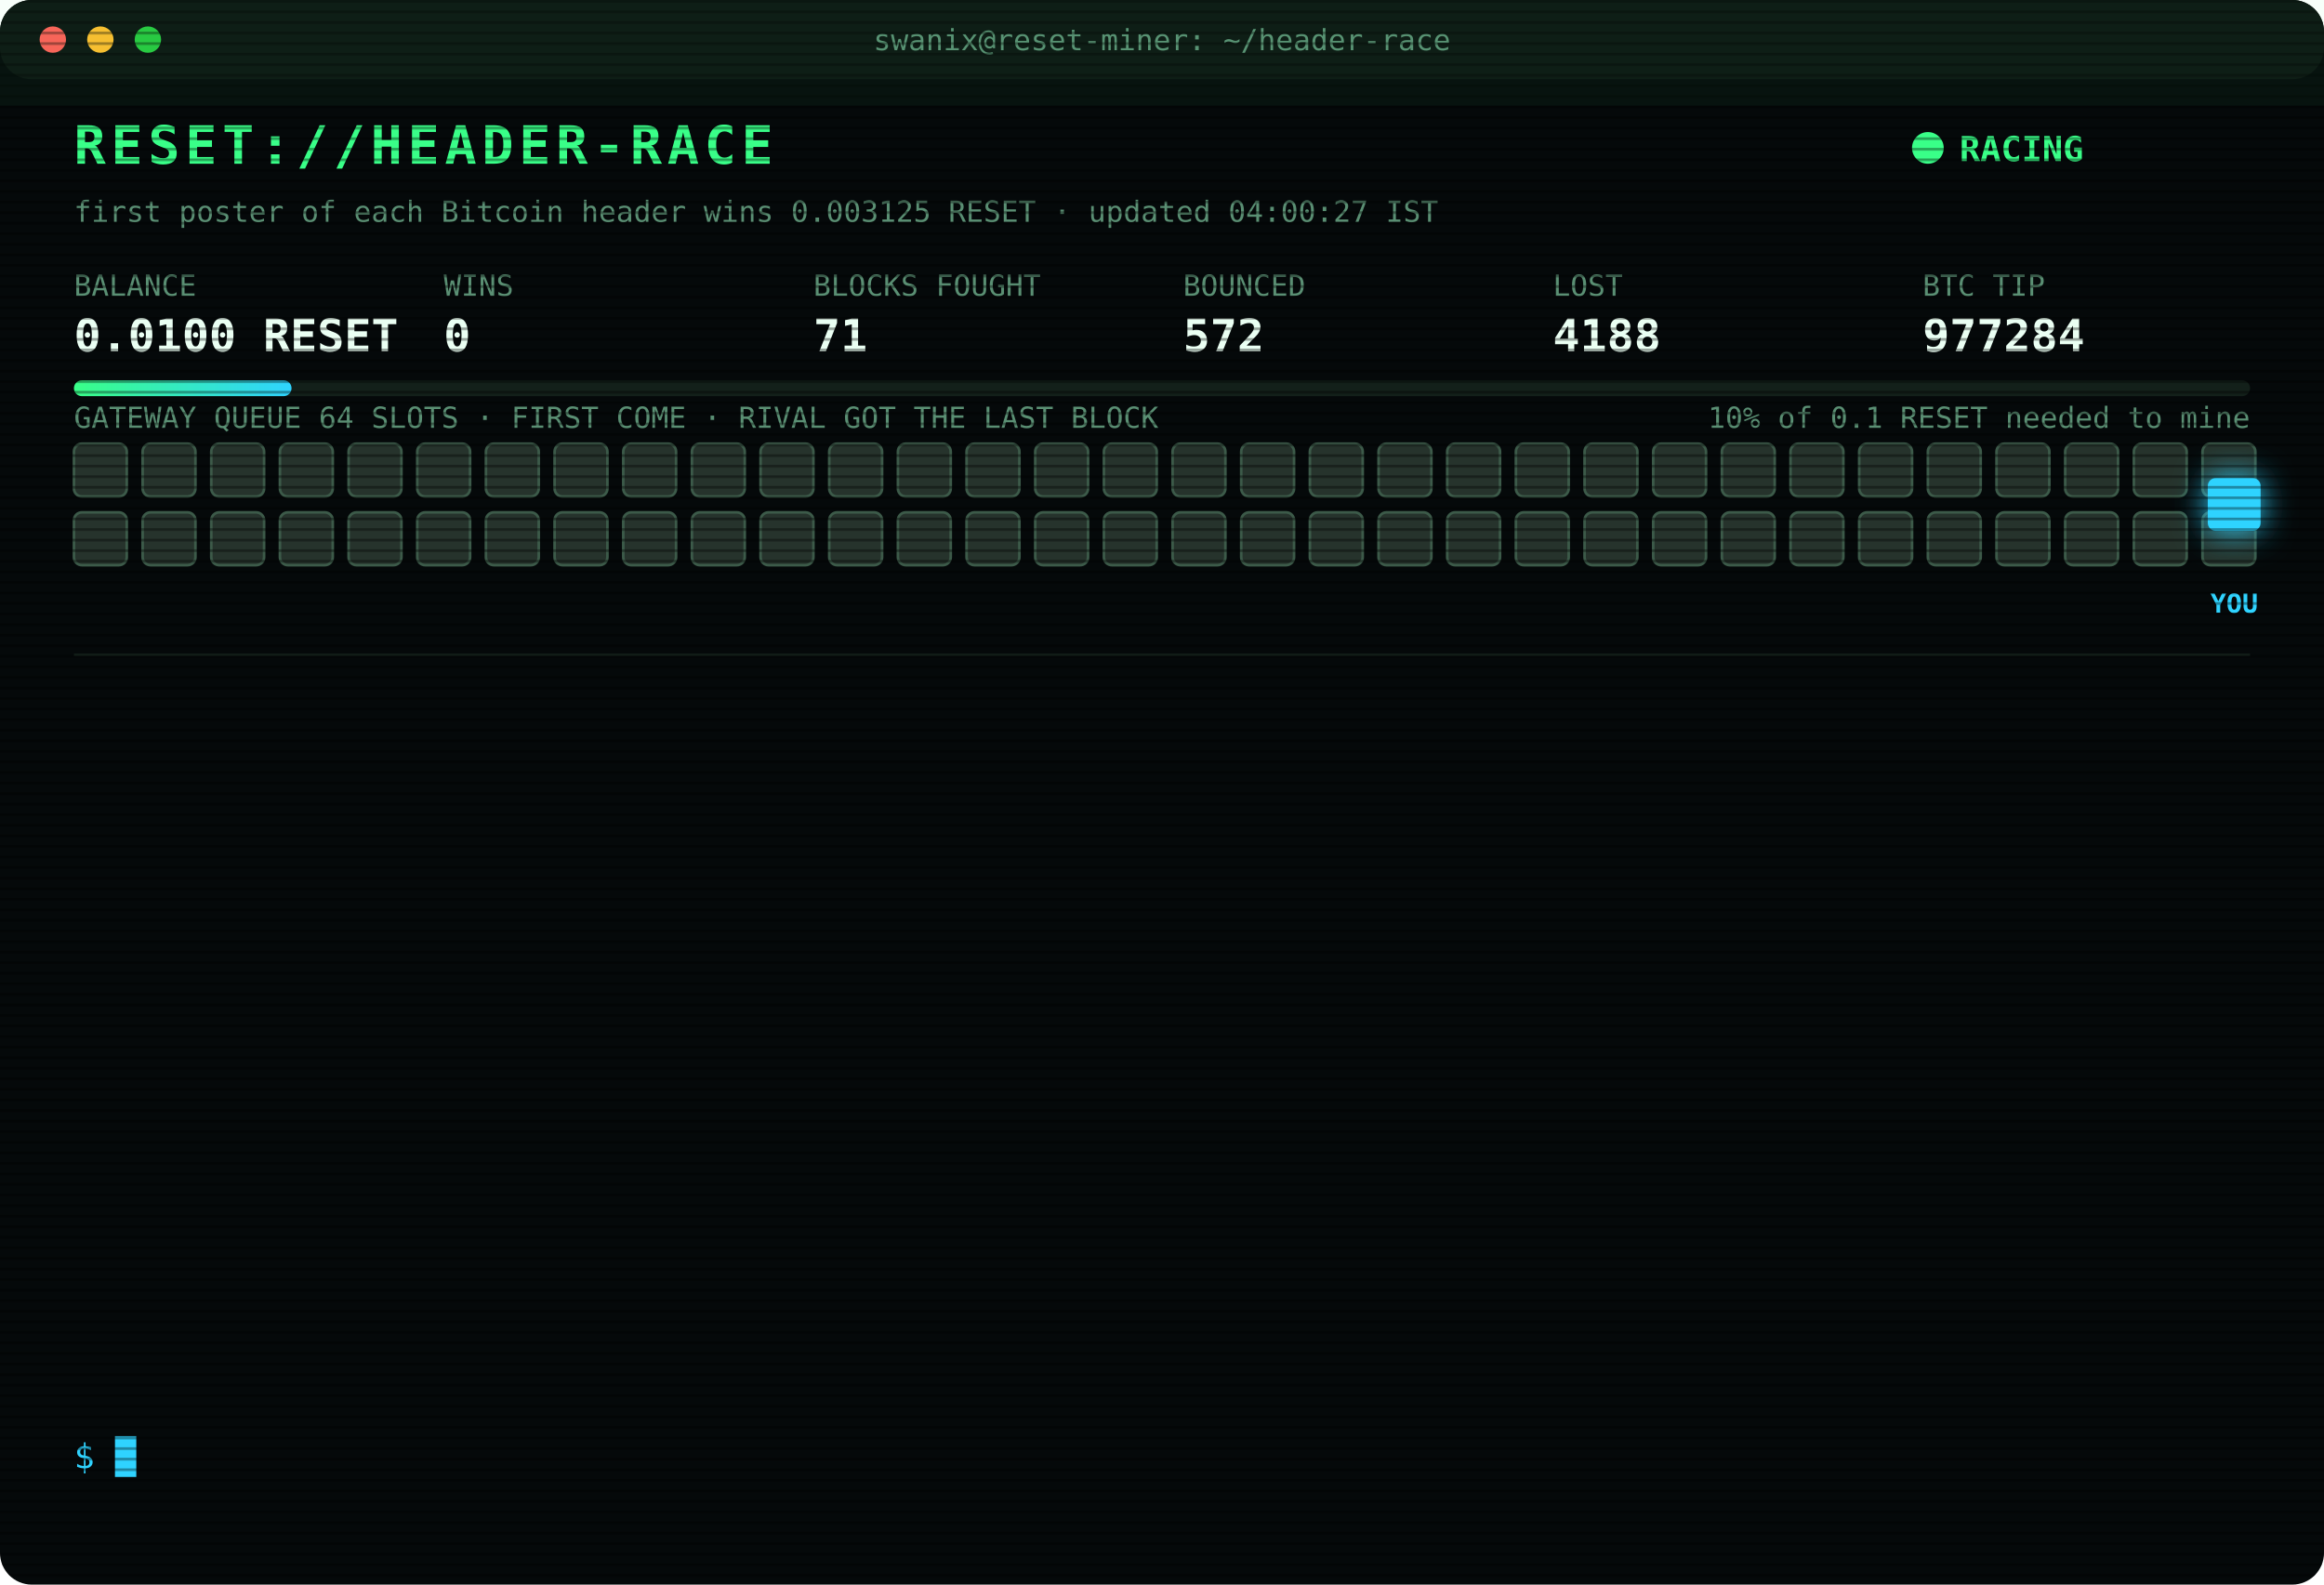
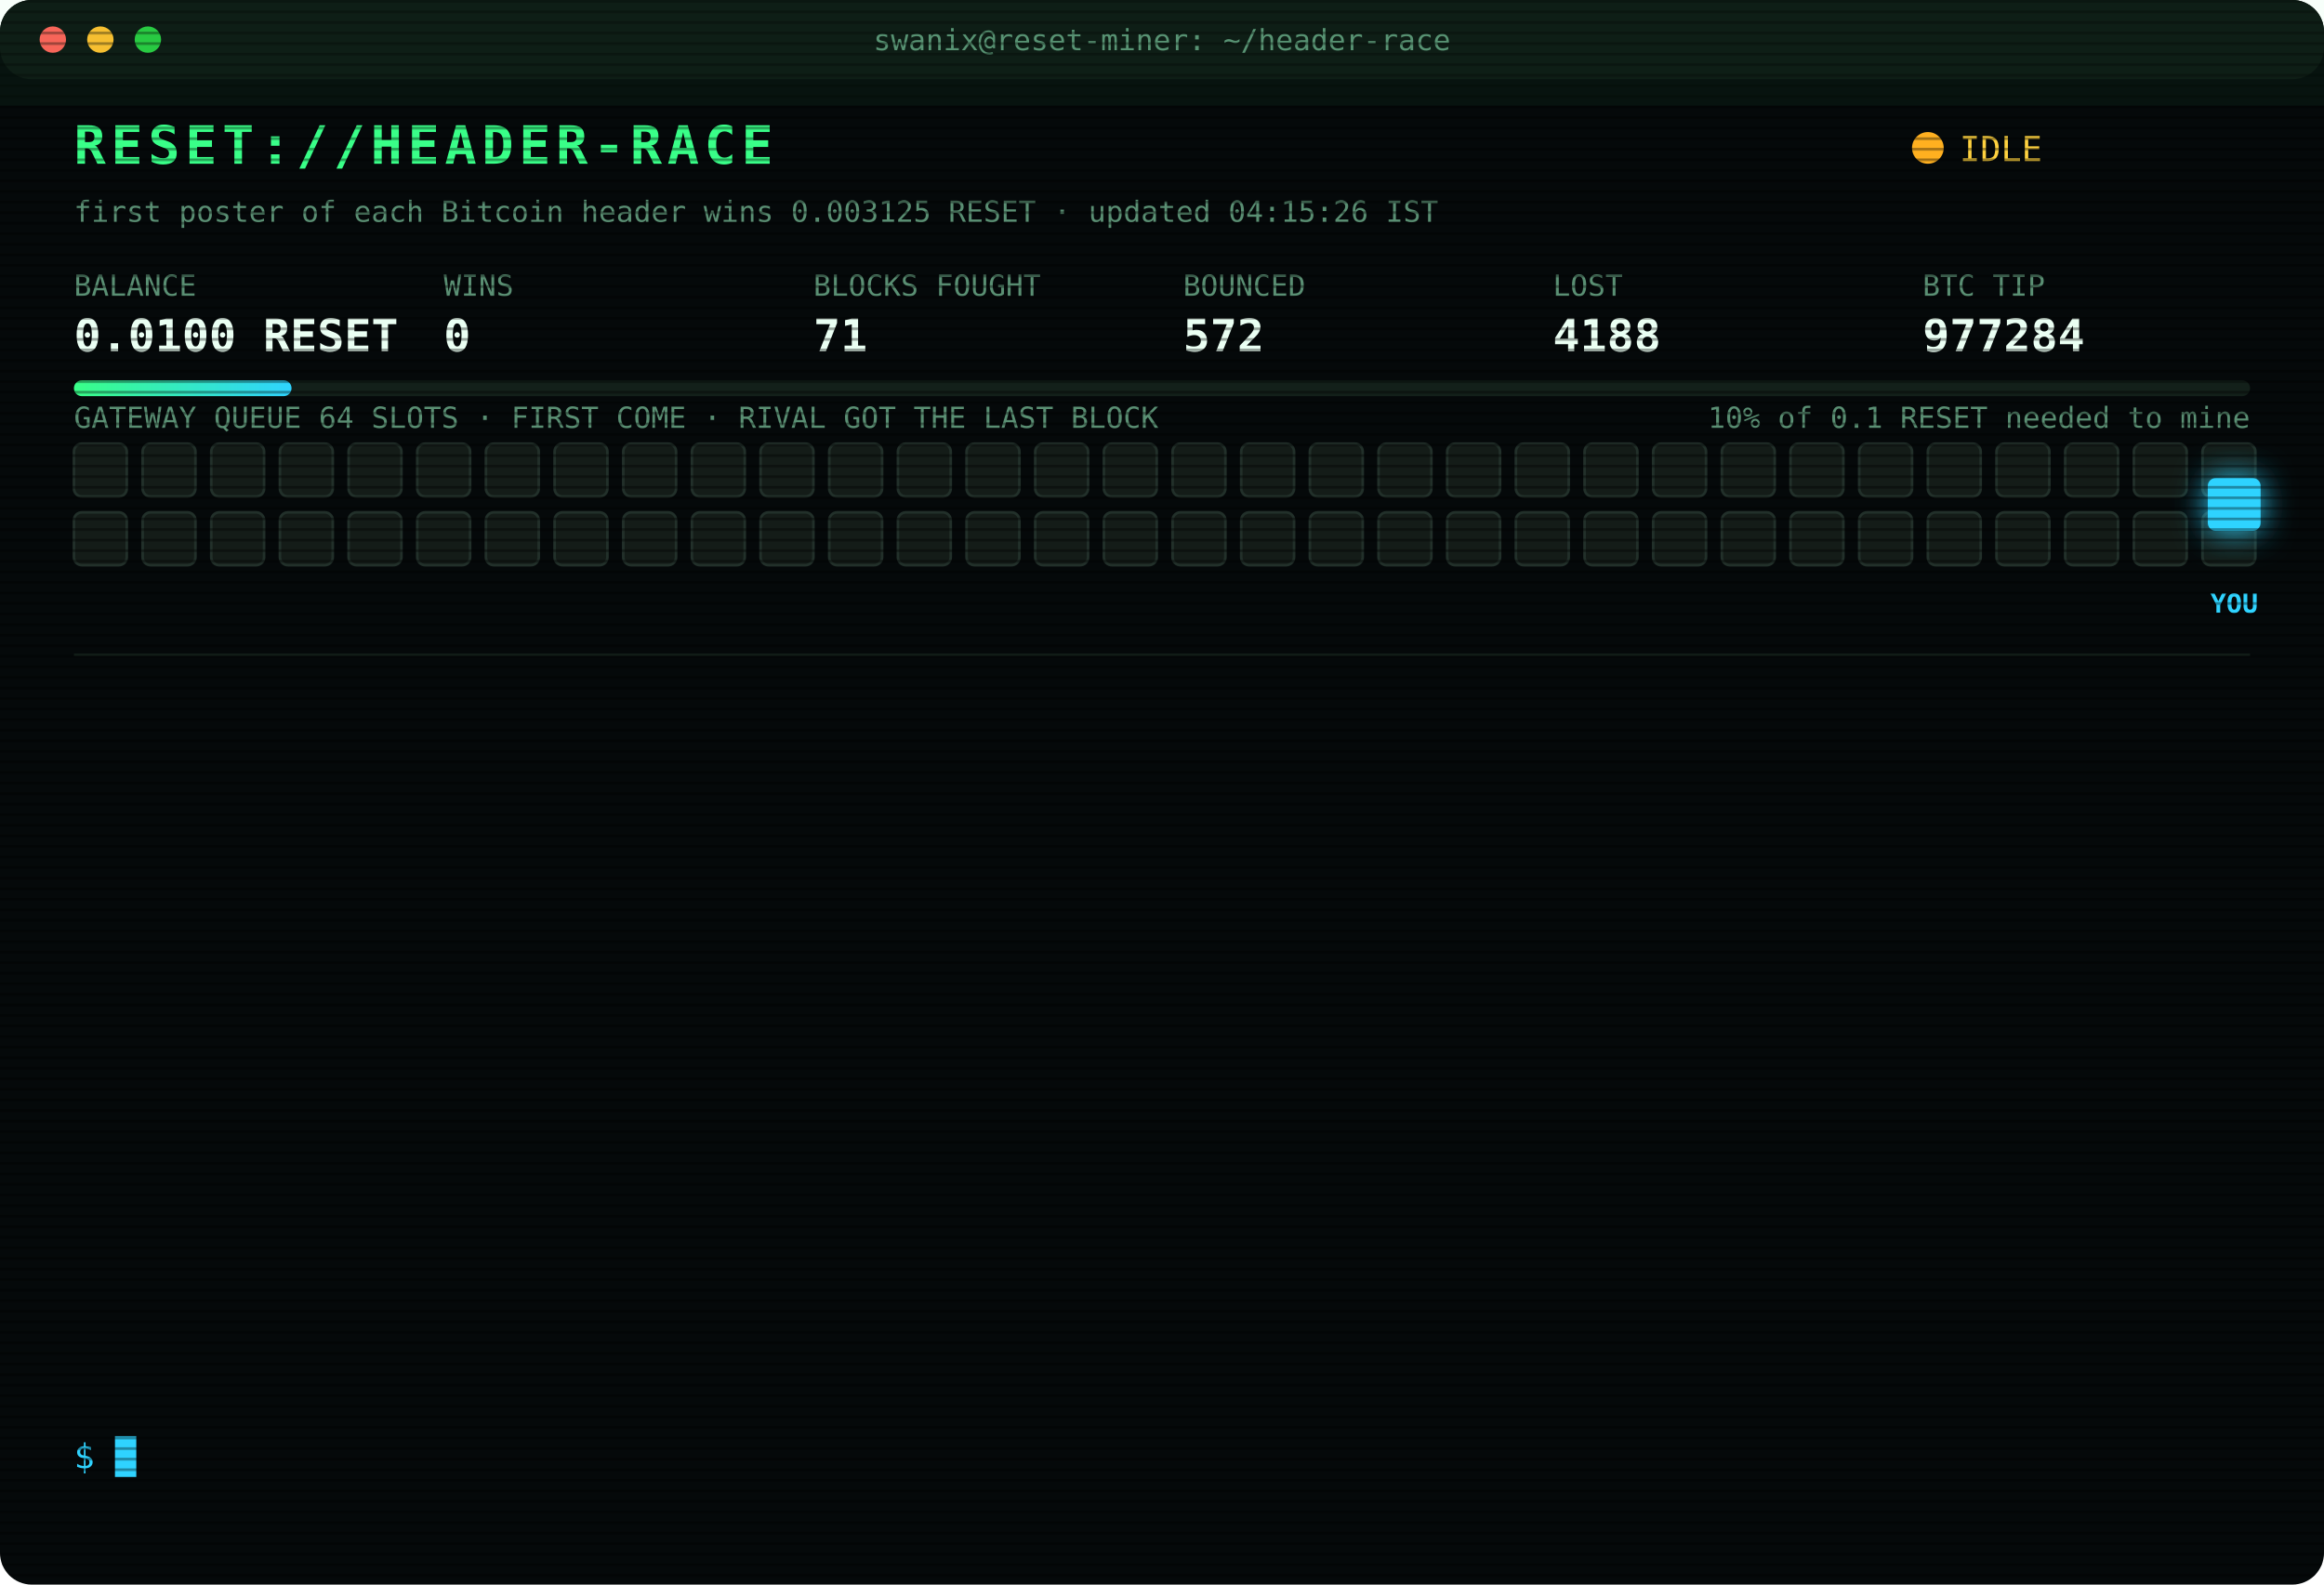
<svg xmlns="http://www.w3.org/2000/svg" width="880" height="600" viewBox="0 0 880 600" font-family="ui-monospace,SFMono-Regular,Menlo,Consolas,monospace">
  <style>
text{font-size:13px;fill:#7CFFB2}
.title{font-size:20px;font-weight:700;fill:#39FF88;letter-spacing:2px;animation:glitch 3s infinite steps(1)}
.sub{fill:#2fd3ff}.k{fill:#5a8f73;font-size:11px}.v{font-size:17px;font-weight:700;fill:#eafff3}
.ts{fill:#3f6b56}.boot{fill:#2fd3ff}.dim{fill:#5a8f73}.bad{fill:#ff4d6d}.warn{fill:#ffd23f}.mag{fill:#ff5cf0}.win{fill:#39FF88;font-weight:700}
.tag{font-size:10px;fill:#2fd3ff;font-weight:700}
.rival{fill:#26332c;stroke:#3c5a49;animation:jam 1.2s infinite alternate}
.idle{fill:#141c18;stroke:#22302a;animation:breathe 4s infinite}
.me{fill:#2fd3ff;filter:drop-shadow(0 0 6px #2fd3ff)}
.hover{animation:nudge 1.1s infinite ease-in-out}.bounce{animation:kick 1.4s infinite}
.ln{opacity:0;animation:in .4s forwards}
.cur{animation:blink 1s infinite steps(1)}
.scan{animation:scan 6s infinite linear}
.led{animation:blink 1.4s infinite}
@keyframes in{from{opacity:0;transform:translateX(-6px)}to{opacity:1;transform:none}}
@keyframes blink{50%{opacity:0}}
@keyframes jam{to{fill:#33463b}}
@keyframes breathe{50%{opacity:.4}}
@keyframes nudge{50%{transform:translateX(-10px)}}
@keyframes kick{0%,100%{transform:none}30%{transform:translateX(-14px)}55%{transform:translateX(10px) translateY(-6px)}}
@keyframes glitch{0%,92%{transform:none}93%{transform:translateX(2px);fill:#ff4d6d}95%{transform:translateX(-2px);fill:#2fd3ff}97%{transform:none}}
@keyframes scan{from{transform:translateY(-40px)}to{transform:translateY(600px)}}
</style>
  <defs>
    <pattern id="sl" width="4" height="4" patternUnits="userSpaceOnUse">
      <rect width="4" height="1" fill="#000" opacity=".35" />
    </pattern>
    <linearGradient id="bar">
      <stop offset="0" stop-color="#39FF88" />
      <stop offset="1" stop-color="#2fd3ff" />
    </linearGradient>
  </defs>
  <rect width="880" height="600" rx="12" fill="#05090a" />
  <rect width="880" height="30" rx="12" fill="#0d1512" />
  <circle cx="20" cy="15" r="5" fill="#ff5f57" />
  <circle cx="38" cy="15" r="5" fill="#febc2e" />
  <circle cx="56" cy="15" r="5" fill="#28c840" />
  <text x="440" y="19" text-anchor="middle" class="k">swanix@reset-miner: ~/header-race</text>
  <text x="28" y="62" class="title">RESET://HEADER-RACE</text>
-   <circle class="led" cx="730" cy="56" r="6" fill="#39FF88" />
-   <text x="742" y="61" class="win">RACING</text>
-   <text x="28" y="84" class="k">first poster of each Bitcoin header wins 0.003125 RESET · updated 04:00:27 IST</text>
+   <circle class="led" cx="730" cy="56" r="6" fill="#ffb020" />
+   <text x="742" y="61" class="warn">IDLE</text>
+   <text x="28" y="84" class="k">first poster of each Bitcoin header wins 0.003125 RESET · updated 04:15:26 IST</text>
  <text x="28" y="112" class="k">BALANCE</text>
  <text x="28" y="133" class="v">0.0100 RESET</text>
  <text x="168" y="112" class="k">WINS</text>
  <text x="168" y="133" class="v">0</text>
  <text x="308" y="112" class="k">BLOCKS FOUGHT</text>
  <text x="308" y="133" class="v">71</text>
  <text x="448" y="112" class="k">BOUNCED</text>
  <text x="448" y="133" class="v">572</text>
  <text x="588" y="112" class="k">LOST</text>
  <text x="588" y="133" class="v">4188</text>
  <text x="728" y="112" class="k">BTC TIP</text>
  <text x="728" y="133" class="v">977284</text>
  <rect x="28" y="144" width="824" height="6" rx="3" fill="#13201a" />
  <rect x="28" y="144" width="82.4" height="6" rx="3" fill="url(#bar)" />
  <text x="852" y="162" text-anchor="end" class="k">10% of 0.1 RESET needed to mine</text>
  <text x="28" y="162" class="k">GATEWAY QUEUE 64 SLOTS · FIRST COME · RIVAL GOT THE LAST BLOCK</text>
-   <rect class="rival" x="28" y="168" width="20" height="20" rx="3" style="animation-delay:0.00s" />
-   <rect class="rival" x="54" y="168" width="20" height="20" rx="3" style="animation-delay:0.05s" />
-   <rect class="rival" x="80" y="168" width="20" height="20" rx="3" style="animation-delay:0.10s" />
-   <rect class="rival" x="106" y="168" width="20" height="20" rx="3" style="animation-delay:0.15s" />
-   <rect class="rival" x="132" y="168" width="20" height="20" rx="3" style="animation-delay:0.20s" />
-   <rect class="rival" x="158" y="168" width="20" height="20" rx="3" style="animation-delay:0.25s" />
-   <rect class="rival" x="184" y="168" width="20" height="20" rx="3" style="animation-delay:0.30s" />
-   <rect class="rival" x="210" y="168" width="20" height="20" rx="3" style="animation-delay:0.35s" />
-   <rect class="rival" x="236" y="168" width="20" height="20" rx="3" style="animation-delay:0.40s" />
-   <rect class="rival" x="262" y="168" width="20" height="20" rx="3" style="animation-delay:0.45s" />
-   <rect class="rival" x="288" y="168" width="20" height="20" rx="3" style="animation-delay:0.50s" />
-   <rect class="rival" x="314" y="168" width="20" height="20" rx="3" style="animation-delay:0.55s" />
-   <rect class="rival" x="340" y="168" width="20" height="20" rx="3" style="animation-delay:0.60s" />
-   <rect class="rival" x="366" y="168" width="20" height="20" rx="3" style="animation-delay:0.65s" />
-   <rect class="rival" x="392" y="168" width="20" height="20" rx="3" style="animation-delay:0.70s" />
-   <rect class="rival" x="418" y="168" width="20" height="20" rx="3" style="animation-delay:0.75s" />
-   <rect class="rival" x="444" y="168" width="20" height="20" rx="3" style="animation-delay:0.80s" />
-   <rect class="rival" x="470" y="168" width="20" height="20" rx="3" style="animation-delay:0.85s" />
-   <rect class="rival" x="496" y="168" width="20" height="20" rx="3" style="animation-delay:0.90s" />
-   <rect class="rival" x="522" y="168" width="20" height="20" rx="3" style="animation-delay:0.95s" />
-   <rect class="rival" x="548" y="168" width="20" height="20" rx="3" style="animation-delay:1.00s" />
-   <rect class="rival" x="574" y="168" width="20" height="20" rx="3" style="animation-delay:1.05s" />
-   <rect class="rival" x="600" y="168" width="20" height="20" rx="3" style="animation-delay:1.10s" />
-   <rect class="rival" x="626" y="168" width="20" height="20" rx="3" style="animation-delay:1.15s" />
-   <rect class="rival" x="652" y="168" width="20" height="20" rx="3" style="animation-delay:1.20s" />
-   <rect class="rival" x="678" y="168" width="20" height="20" rx="3" style="animation-delay:1.25s" />
-   <rect class="rival" x="704" y="168" width="20" height="20" rx="3" style="animation-delay:1.30s" />
-   <rect class="rival" x="730" y="168" width="20" height="20" rx="3" style="animation-delay:1.35s" />
-   <rect class="rival" x="756" y="168" width="20" height="20" rx="3" style="animation-delay:1.40s" />
-   <rect class="rival" x="782" y="168" width="20" height="20" rx="3" style="animation-delay:1.45s" />
-   <rect class="rival" x="808" y="168" width="20" height="20" rx="3" style="animation-delay:1.50s" />
-   <rect class="rival" x="834" y="168" width="20" height="20" rx="3" style="animation-delay:1.55s" />
-   <rect class="rival" x="28" y="194" width="20" height="20" rx="3" style="animation-delay:1.60s" />
-   <rect class="rival" x="54" y="194" width="20" height="20" rx="3" style="animation-delay:1.65s" />
-   <rect class="rival" x="80" y="194" width="20" height="20" rx="3" style="animation-delay:1.70s" />
-   <rect class="rival" x="106" y="194" width="20" height="20" rx="3" style="animation-delay:1.75s" />
-   <rect class="rival" x="132" y="194" width="20" height="20" rx="3" style="animation-delay:1.80s" />
-   <rect class="rival" x="158" y="194" width="20" height="20" rx="3" style="animation-delay:1.85s" />
-   <rect class="rival" x="184" y="194" width="20" height="20" rx="3" style="animation-delay:1.90s" />
-   <rect class="rival" x="210" y="194" width="20" height="20" rx="3" style="animation-delay:1.95s" />
-   <rect class="rival" x="236" y="194" width="20" height="20" rx="3" style="animation-delay:2.00s" />
-   <rect class="rival" x="262" y="194" width="20" height="20" rx="3" style="animation-delay:2.05s" />
-   <rect class="rival" x="288" y="194" width="20" height="20" rx="3" style="animation-delay:2.10s" />
-   <rect class="rival" x="314" y="194" width="20" height="20" rx="3" style="animation-delay:2.15s" />
-   <rect class="rival" x="340" y="194" width="20" height="20" rx="3" style="animation-delay:2.20s" />
-   <rect class="rival" x="366" y="194" width="20" height="20" rx="3" style="animation-delay:2.25s" />
-   <rect class="rival" x="392" y="194" width="20" height="20" rx="3" style="animation-delay:2.30s" />
-   <rect class="rival" x="418" y="194" width="20" height="20" rx="3" style="animation-delay:2.35s" />
-   <rect class="rival" x="444" y="194" width="20" height="20" rx="3" style="animation-delay:2.40s" />
-   <rect class="rival" x="470" y="194" width="20" height="20" rx="3" style="animation-delay:2.45s" />
-   <rect class="rival" x="496" y="194" width="20" height="20" rx="3" style="animation-delay:2.50s" />
-   <rect class="rival" x="522" y="194" width="20" height="20" rx="3" style="animation-delay:2.55s" />
-   <rect class="rival" x="548" y="194" width="20" height="20" rx="3" style="animation-delay:2.60s" />
-   <rect class="rival" x="574" y="194" width="20" height="20" rx="3" style="animation-delay:2.65s" />
-   <rect class="rival" x="600" y="194" width="20" height="20" rx="3" style="animation-delay:2.70s" />
-   <rect class="rival" x="626" y="194" width="20" height="20" rx="3" style="animation-delay:2.75s" />
-   <rect class="rival" x="652" y="194" width="20" height="20" rx="3" style="animation-delay:2.80s" />
-   <rect class="rival" x="678" y="194" width="20" height="20" rx="3" style="animation-delay:2.85s" />
-   <rect class="rival" x="704" y="194" width="20" height="20" rx="3" style="animation-delay:2.90s" />
-   <rect class="rival" x="730" y="194" width="20" height="20" rx="3" style="animation-delay:2.95s" />
-   <rect class="rival" x="756" y="194" width="20" height="20" rx="3" style="animation-delay:3.00s" />
-   <rect class="rival" x="782" y="194" width="20" height="20" rx="3" style="animation-delay:3.05s" />
-   <rect class="rival" x="808" y="194" width="20" height="20" rx="3" style="animation-delay:3.10s" />
-   <rect class="rival" x="834" y="194" width="20" height="20" rx="3" style="animation-delay:3.15s" />
+   <rect class="idle" x="28" y="168" width="20" height="20" rx="3" style="animation-delay:0.00s" />
+   <rect class="idle" x="54" y="168" width="20" height="20" rx="3" style="animation-delay:0.05s" />
+   <rect class="idle" x="80" y="168" width="20" height="20" rx="3" style="animation-delay:0.10s" />
+   <rect class="idle" x="106" y="168" width="20" height="20" rx="3" style="animation-delay:0.15s" />
+   <rect class="idle" x="132" y="168" width="20" height="20" rx="3" style="animation-delay:0.20s" />
+   <rect class="idle" x="158" y="168" width="20" height="20" rx="3" style="animation-delay:0.25s" />
+   <rect class="idle" x="184" y="168" width="20" height="20" rx="3" style="animation-delay:0.30s" />
+   <rect class="idle" x="210" y="168" width="20" height="20" rx="3" style="animation-delay:0.35s" />
+   <rect class="idle" x="236" y="168" width="20" height="20" rx="3" style="animation-delay:0.40s" />
+   <rect class="idle" x="262" y="168" width="20" height="20" rx="3" style="animation-delay:0.45s" />
+   <rect class="idle" x="288" y="168" width="20" height="20" rx="3" style="animation-delay:0.50s" />
+   <rect class="idle" x="314" y="168" width="20" height="20" rx="3" style="animation-delay:0.55s" />
+   <rect class="idle" x="340" y="168" width="20" height="20" rx="3" style="animation-delay:0.60s" />
+   <rect class="idle" x="366" y="168" width="20" height="20" rx="3" style="animation-delay:0.65s" />
+   <rect class="idle" x="392" y="168" width="20" height="20" rx="3" style="animation-delay:0.70s" />
+   <rect class="idle" x="418" y="168" width="20" height="20" rx="3" style="animation-delay:0.75s" />
+   <rect class="idle" x="444" y="168" width="20" height="20" rx="3" style="animation-delay:0.80s" />
+   <rect class="idle" x="470" y="168" width="20" height="20" rx="3" style="animation-delay:0.85s" />
+   <rect class="idle" x="496" y="168" width="20" height="20" rx="3" style="animation-delay:0.90s" />
+   <rect class="idle" x="522" y="168" width="20" height="20" rx="3" style="animation-delay:0.95s" />
+   <rect class="idle" x="548" y="168" width="20" height="20" rx="3" style="animation-delay:1.00s" />
+   <rect class="idle" x="574" y="168" width="20" height="20" rx="3" style="animation-delay:1.05s" />
+   <rect class="idle" x="600" y="168" width="20" height="20" rx="3" style="animation-delay:1.10s" />
+   <rect class="idle" x="626" y="168" width="20" height="20" rx="3" style="animation-delay:1.15s" />
+   <rect class="idle" x="652" y="168" width="20" height="20" rx="3" style="animation-delay:1.20s" />
+   <rect class="idle" x="678" y="168" width="20" height="20" rx="3" style="animation-delay:1.25s" />
+   <rect class="idle" x="704" y="168" width="20" height="20" rx="3" style="animation-delay:1.30s" />
+   <rect class="idle" x="730" y="168" width="20" height="20" rx="3" style="animation-delay:1.35s" />
+   <rect class="idle" x="756" y="168" width="20" height="20" rx="3" style="animation-delay:1.40s" />
+   <rect class="idle" x="782" y="168" width="20" height="20" rx="3" style="animation-delay:1.45s" />
+   <rect class="idle" x="808" y="168" width="20" height="20" rx="3" style="animation-delay:1.50s" />
+   <rect class="idle" x="834" y="168" width="20" height="20" rx="3" style="animation-delay:1.55s" />
+   <rect class="idle" x="28" y="194" width="20" height="20" rx="3" style="animation-delay:1.60s" />
+   <rect class="idle" x="54" y="194" width="20" height="20" rx="3" style="animation-delay:1.65s" />
+   <rect class="idle" x="80" y="194" width="20" height="20" rx="3" style="animation-delay:1.70s" />
+   <rect class="idle" x="106" y="194" width="20" height="20" rx="3" style="animation-delay:1.75s" />
+   <rect class="idle" x="132" y="194" width="20" height="20" rx="3" style="animation-delay:1.80s" />
+   <rect class="idle" x="158" y="194" width="20" height="20" rx="3" style="animation-delay:1.85s" />
+   <rect class="idle" x="184" y="194" width="20" height="20" rx="3" style="animation-delay:1.90s" />
+   <rect class="idle" x="210" y="194" width="20" height="20" rx="3" style="animation-delay:1.95s" />
+   <rect class="idle" x="236" y="194" width="20" height="20" rx="3" style="animation-delay:2.00s" />
+   <rect class="idle" x="262" y="194" width="20" height="20" rx="3" style="animation-delay:2.05s" />
+   <rect class="idle" x="288" y="194" width="20" height="20" rx="3" style="animation-delay:2.10s" />
+   <rect class="idle" x="314" y="194" width="20" height="20" rx="3" style="animation-delay:2.15s" />
+   <rect class="idle" x="340" y="194" width="20" height="20" rx="3" style="animation-delay:2.20s" />
+   <rect class="idle" x="366" y="194" width="20" height="20" rx="3" style="animation-delay:2.25s" />
+   <rect class="idle" x="392" y="194" width="20" height="20" rx="3" style="animation-delay:2.30s" />
+   <rect class="idle" x="418" y="194" width="20" height="20" rx="3" style="animation-delay:2.35s" />
+   <rect class="idle" x="444" y="194" width="20" height="20" rx="3" style="animation-delay:2.40s" />
+   <rect class="idle" x="470" y="194" width="20" height="20" rx="3" style="animation-delay:2.45s" />
+   <rect class="idle" x="496" y="194" width="20" height="20" rx="3" style="animation-delay:2.50s" />
+   <rect class="idle" x="522" y="194" width="20" height="20" rx="3" style="animation-delay:2.55s" />
+   <rect class="idle" x="548" y="194" width="20" height="20" rx="3" style="animation-delay:2.60s" />
+   <rect class="idle" x="574" y="194" width="20" height="20" rx="3" style="animation-delay:2.65s" />
+   <rect class="idle" x="600" y="194" width="20" height="20" rx="3" style="animation-delay:2.70s" />
+   <rect class="idle" x="626" y="194" width="20" height="20" rx="3" style="animation-delay:2.75s" />
+   <rect class="idle" x="652" y="194" width="20" height="20" rx="3" style="animation-delay:2.80s" />
+   <rect class="idle" x="678" y="194" width="20" height="20" rx="3" style="animation-delay:2.85s" />
+   <rect class="idle" x="704" y="194" width="20" height="20" rx="3" style="animation-delay:2.90s" />
+   <rect class="idle" x="730" y="194" width="20" height="20" rx="3" style="animation-delay:2.95s" />
+   <rect class="idle" x="756" y="194" width="20" height="20" rx="3" style="animation-delay:3.00s" />
+   <rect class="idle" x="782" y="194" width="20" height="20" rx="3" style="animation-delay:3.05s" />
+   <rect class="idle" x="808" y="194" width="20" height="20" rx="3" style="animation-delay:3.10s" />
+   <rect class="idle" x="834" y="194" width="20" height="20" rx="3" style="animation-delay:3.15s" />
  <g class="hover">
    <rect class="me" x="836" y="181" width="20" height="20" rx="3" />
    <text class="tag" x="846" y="232" text-anchor="middle">YOU</text>
  </g>
  <line x1="28" x2="852" y1="248" y2="248" stroke="#13201a" />
  <g class="ln" style="animation-delay:0.40s">
    <text x="28" y="270" class="ts">02:26:22</text>
    <text x="104" y="270" class="bad">[LOST] #977272 taken by a rival miner</text>
  </g>
  <g class="ln" style="animation-delay:0.65s">
    <text x="28" y="292" class="ts">02:29:50</text>
    <text x="104" y="292" class="bad">[GATEWAY DOWN] no response · 757ms</text>
  </g>
  <g class="ln" style="animation-delay:0.90s">
    <text x="28" y="314" class="ts">02:29:55</text>
    <text x="104" y="314" class="bad">[LOST] #977273 taken by a rival miner</text>
  </g>
  <g class="ln" style="animation-delay:1.15s">
    <text x="28" y="336" class="ts">02:36:51</text>
    <text x="104" y="336" class="bad">[LOST] #977274 taken by a rival miner</text>
  </g>
  <g class="ln" style="animation-delay:1.40s">
    <text x="28" y="358" class="ts">02:50:48</text>
    <text x="104" y="358" class="bad">[LOST] #977275 taken by a rival miner</text>
  </g>
  <g class="ln" style="animation-delay:1.65s">
    <text x="28" y="380" class="ts">03:00:13</text>
    <text x="104" y="380" class="bad">[LOST] #977276 taken by a rival miner</text>
  </g>
  <g class="ln" style="animation-delay:1.90s">
    <text x="28" y="402" class="ts">03:01:24</text>
    <text x="104" y="402" class="bad">[LOST] #977277 taken by a rival miner</text>
  </g>
  <g class="ln" style="animation-delay:2.15s">
    <text x="28" y="424" class="ts">03:01:55</text>
    <text x="104" y="424" class="bad">[LOST] #977278 taken by a rival miner</text>
  </g>
  <g class="ln" style="animation-delay:2.40s">
    <text x="28" y="446" class="ts">03:09:35</text>
    <text x="104" y="446" class="bad">[LOST] #977279 taken by a rival miner</text>
  </g>
  <g class="ln" style="animation-delay:2.65s">
    <text x="28" y="468" class="ts">03:27:00</text>
    <text x="104" y="468" class="bad">[LOST] #977280 taken by a rival miner</text>
  </g>
  <g class="ln" style="animation-delay:2.90s">
    <text x="28" y="490" class="ts">03:48:07</text>
    <text x="104" y="490" class="bad">[LOST] #977281 taken by a rival miner</text>
  </g>
  <g class="ln" style="animation-delay:3.15s">
    <text x="28" y="512" class="ts">03:50:25</text>
    <text x="104" y="512" class="bad">[LOST] #977282 taken by a rival miner</text>
  </g>
  <g class="ln" style="animation-delay:3.40s">
    <text x="28" y="534" class="ts">03:55:22</text>
    <text x="104" y="534" class="bad">[LOST] #977283 taken by a rival miner</text>
  </g>
  <text x="28" y="556" class="sub">$ <tspan class="cur">█</tspan>
  </text>
  <rect width="880" height="600" rx="12" fill="url(#sl)" pointer-events="none" />
  <rect class="scan" width="880" height="40" fill="#39FF88" opacity=".04" />
</svg>
